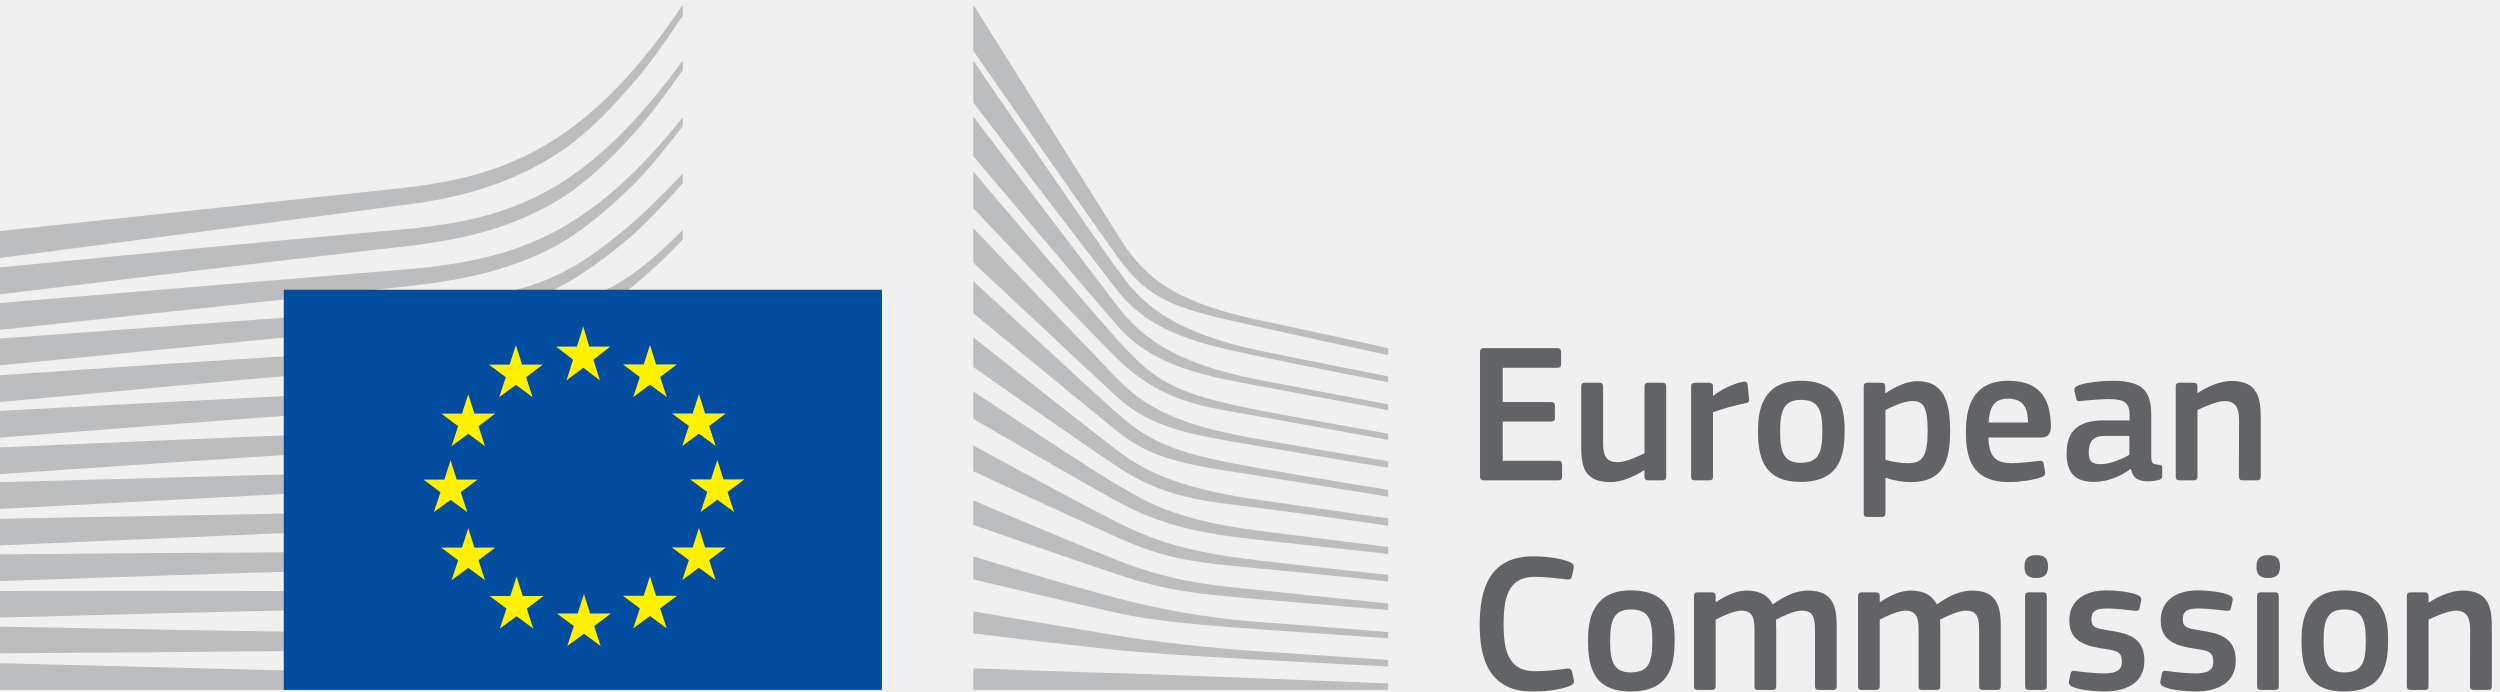
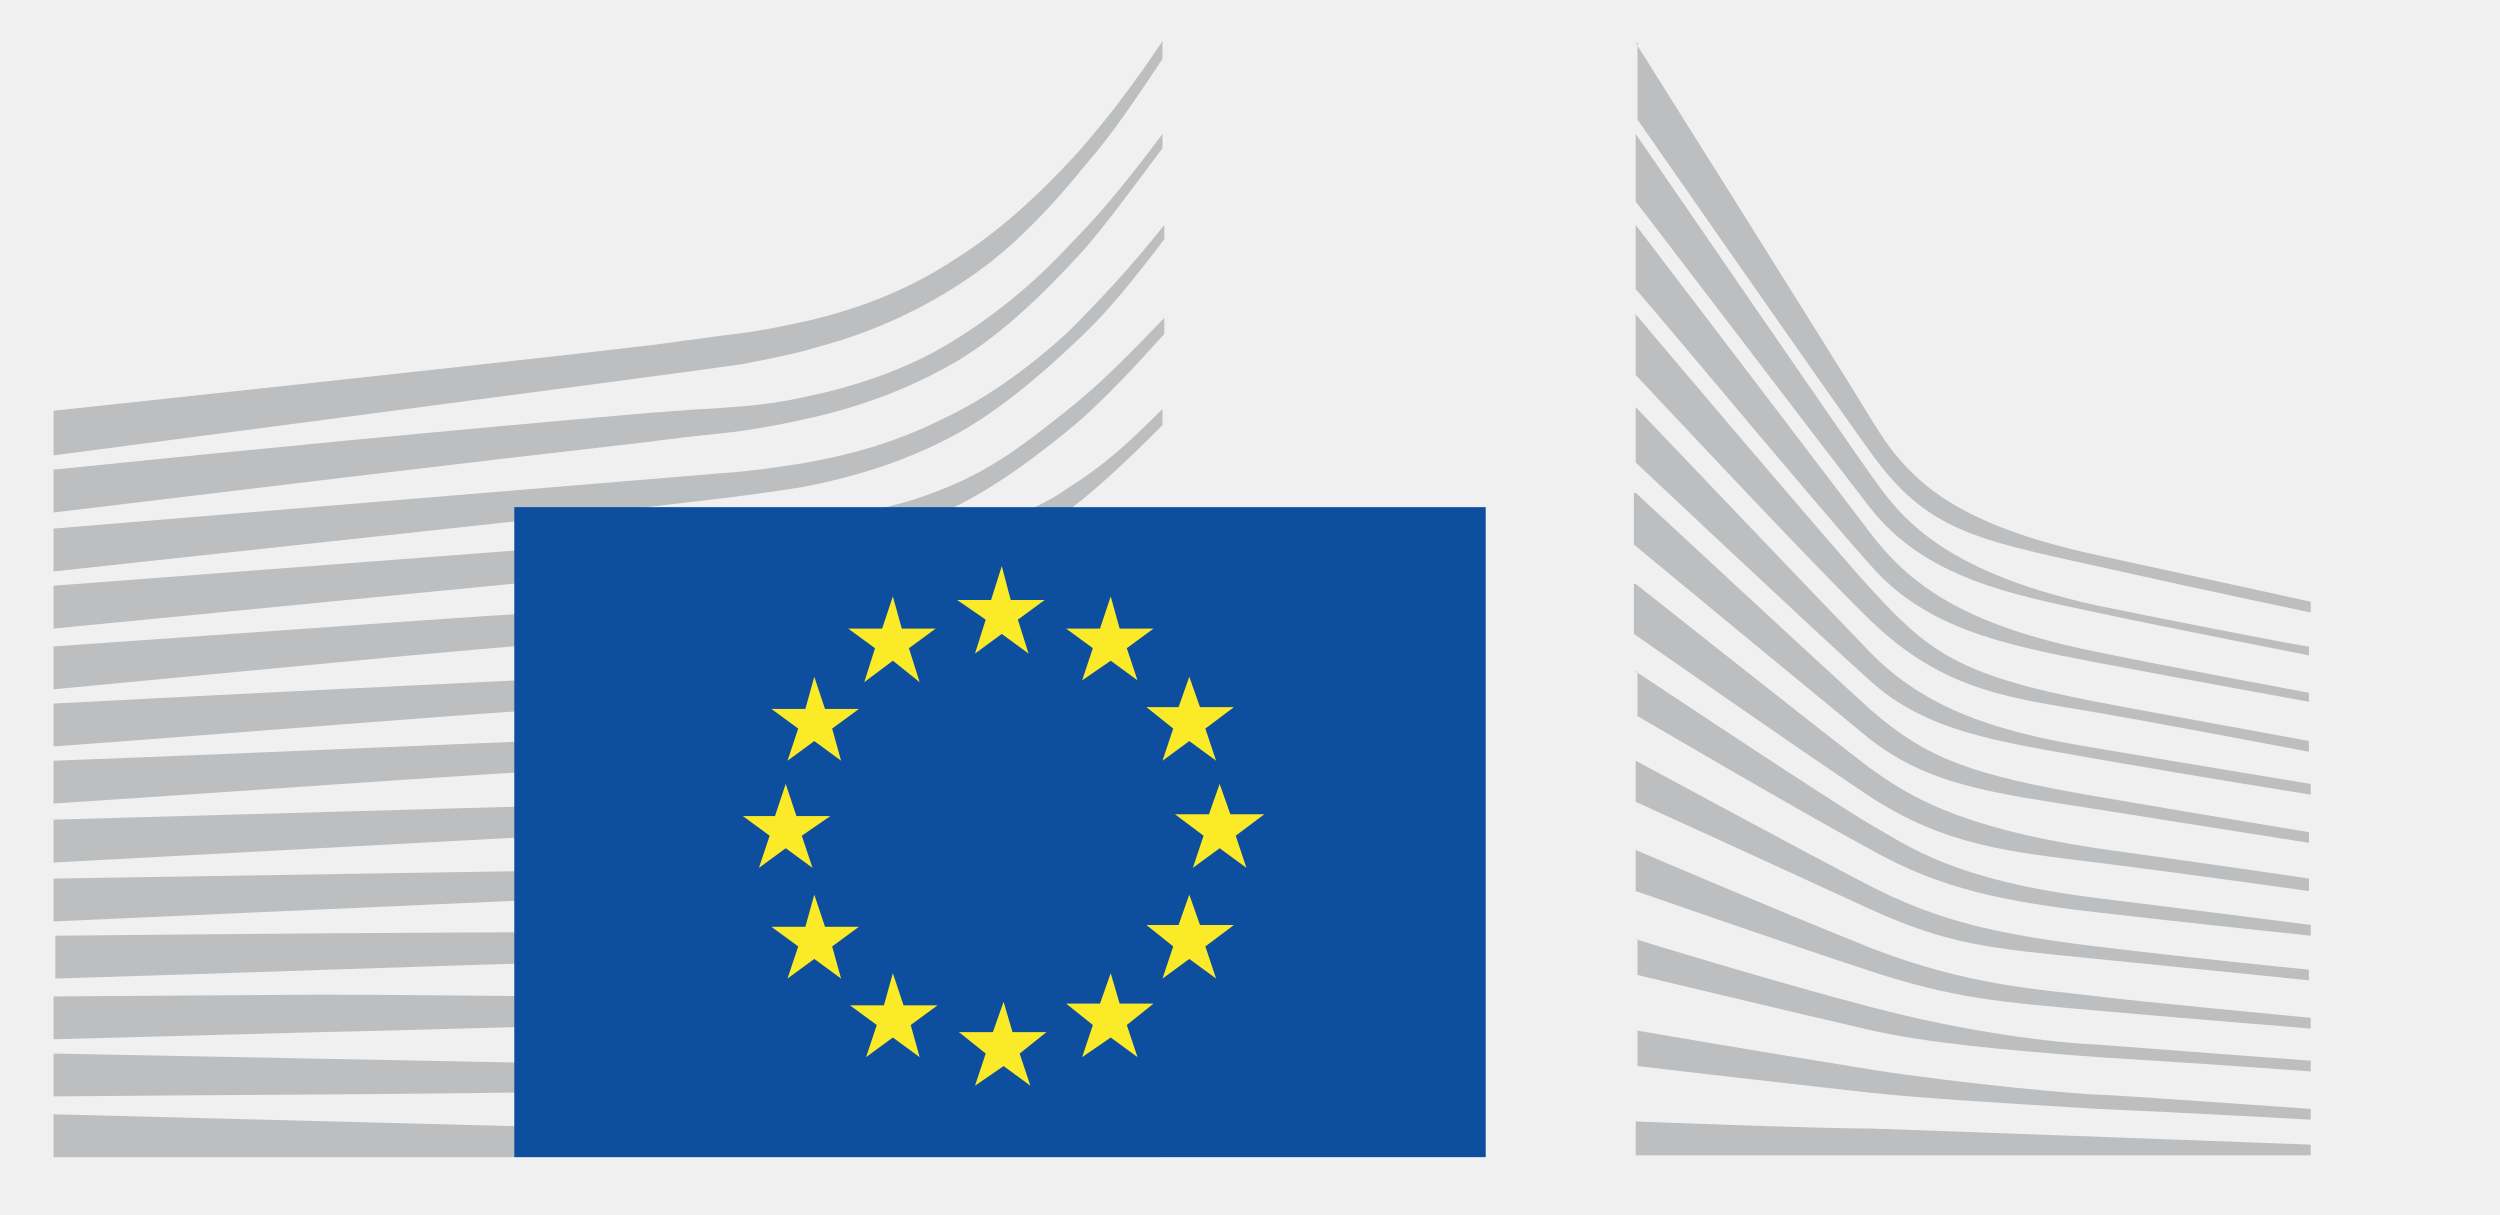
- <svg xmlns="http://www.w3.org/2000/svg" xmlns:xlink="http://www.w3.org/1999/xlink" width="253px" height="70px" viewBox="0 0 253 70" version="1.1">
-   <defs>
-     <path id="path-1" d="M0,0.475 L264.896,0.475 L264.896,70 L0,70" />
-     <path id="path-3" d="M0,0.475 L264.896,0.475 L264.896,70 L0,70 L0,0.475 Z" />
-   </defs>
-   <g id="Page-1" stroke="none" stroke-width="1" fill="none" fill-rule="evenodd">
-     <g id="Version-2-menu" transform="translate(-131, -108)">
-       <g id="Site-header" transform="translate(131, 108)">
-         <g id="logo-copy">
-           <path d="M149.778,35.631 C149.778,35.369 149.9,35.228 150.181,35.228 L157.596,35.228 C157.838,35.228 157.979,35.369 157.979,35.611 L157.979,36.86 C157.979,37.102 157.878,37.223 157.576,37.223 L152.076,37.223 L152.076,40.688 L156.951,40.688 C157.214,40.688 157.354,40.809 157.354,41.051 L157.354,42.3 C157.354,42.542 157.253,42.663 156.951,42.663 L152.076,42.663 L152.076,46.632 L157.717,46.632 C157.959,46.632 158.08,46.753 158.08,47.015 L158.08,48.244 C158.08,48.505 157.979,48.607 157.697,48.607 L150.181,48.607 C149.9,48.607 149.778,48.486 149.778,48.244 L149.778,35.631 Z" id="Fill-1" fill="#626366" />
-           <path d="M168.236,48.607 L166.806,48.607 C166.503,48.607 166.423,48.466 166.423,48.224 L166.423,47.6 L166.382,47.579 C165.596,48.123 164.226,48.788 162.997,48.788 C160.278,48.788 160.016,47.176 160.016,45.06 L160.016,39.137 C160.016,38.895 160.116,38.734 160.398,38.734 L161.869,38.734 C162.131,38.734 162.232,38.874 162.232,39.137 L162.232,44.799 C162.232,46.008 162.474,46.773 163.703,46.773 C164.569,46.773 165.899,46.129 166.423,45.867 L166.423,39.137 C166.423,38.895 166.503,38.734 166.806,38.734 L168.236,38.734 C168.518,38.734 168.619,38.874 168.619,39.137 L168.619,48.224 C168.619,48.486 168.518,48.607 168.236,48.607" id="Fill-3" fill="#626366" />
-           <path d="M173.355,48.224 C173.355,48.466 173.255,48.607 172.972,48.607 L171.522,48.607 C171.24,48.607 171.139,48.486 171.139,48.224 L171.139,39.137 C171.139,38.875 171.24,38.734 171.522,38.734 L172.952,38.734 C173.255,38.734 173.355,38.895 173.355,39.137 L173.355,40.023 L173.395,40.064 C174,39.499 175.431,38.815 176.377,38.633 C176.639,38.573 176.821,38.633 176.861,38.976 L177.002,40.326 C177.023,40.608 177.042,40.729 176.619,40.809 C175.491,41.031 174.06,41.433 173.355,41.736 L173.355,48.224 Z" id="Fill-5" fill="#626366" />
-           <path d="M182.242,40.467 C180.529,40.467 180.146,41.555 180.146,43.65 C180.146,45.786 180.529,46.834 182.222,46.834 C184.055,46.834 184.418,45.806 184.418,43.65 C184.418,41.515 184.076,40.467 182.242,40.467 M182.222,48.768 C178.172,48.768 177.91,45.806 177.91,43.509 C177.91,41.615 178.333,38.533 182.222,38.533 C186.13,38.533 186.675,41.132 186.675,43.509 C186.675,45.806 186.392,48.768 182.222,48.768" id="Fill-7" fill="#626366" />
-           <path d="M193.506,40.587 C192.68,40.587 191.411,41.172 190.806,41.494 L190.806,46.532 C191.713,46.793 192.438,46.874 193.123,46.874 C194.574,46.874 195.078,46.129 195.078,43.589 C195.078,41.031 194.574,40.587 193.506,40.587 M193.345,48.788 C192.68,48.788 191.753,48.667 190.826,48.345 L190.806,48.365 L190.806,51.911 C190.806,52.133 190.746,52.314 190.424,52.314 L188.993,52.314 C188.671,52.314 188.61,52.173 188.61,51.911 L188.61,39.137 C188.61,38.874 188.711,38.734 188.993,38.734 L190.424,38.734 C190.705,38.734 190.786,38.895 190.786,39.137 L190.786,39.741 L190.847,39.781 C191.572,39.278 192.861,38.573 194.03,38.573 C196.67,38.573 197.354,40.567 197.354,43.61 C197.354,46.894 196.528,48.788 193.345,48.788" id="Fill-9" fill="#626366" />
-           <path d="M201.245,42.763 L205.234,42.763 C205.234,41.535 204.912,40.345 203.24,40.345 C201.748,40.345 201.345,41.252 201.245,42.763 L201.245,42.763 Z M201.224,44.275 C201.285,46.31 202.01,46.874 203.662,46.874 C204.388,46.874 205.516,46.733 206.282,46.652 C206.645,46.612 206.765,46.612 206.826,46.995 L206.947,47.659 C207.007,47.962 206.967,48.123 206.604,48.284 C205.818,48.587 204.347,48.788 203.36,48.788 C199.512,48.788 198.948,46.33 198.948,43.711 C198.948,41.756 199.31,38.533 203.24,38.533 C206.846,38.533 207.49,40.87 207.551,43.046 C207.572,43.771 207.37,44.275 206.564,44.275 L201.224,44.275 Z" id="Fill-11" fill="#626366" />
-           <path d="M215.491,44.114 L213.033,44.114 C212.026,44.114 211.381,44.476 211.381,45.806 C211.381,46.692 211.683,46.975 212.63,46.975 C213.496,46.975 214.726,46.471 215.491,46.027 L215.491,44.114 Z M215.612,47.458 C214.605,48.224 213.254,48.768 211.904,48.768 C209.769,48.768 209.144,47.599 209.144,45.907 C209.124,43.549 210.393,42.542 212.932,42.542 L215.511,42.542 L215.511,42.018 C215.511,40.809 215.068,40.386 213.416,40.386 C212.751,40.386 211.482,40.487 210.676,40.567 C210.273,40.628 210.172,40.608 210.112,40.326 L209.93,39.58 C209.89,39.318 209.95,39.157 210.393,38.975 C211.26,38.673 212.851,38.533 213.799,38.533 C217.284,38.533 217.707,39.963 217.707,42.22 L217.707,46.109 C217.707,46.934 217.808,46.954 218.433,47.035 C218.735,47.055 218.816,47.116 218.816,47.337 L218.816,48.184 C218.816,48.405 218.675,48.546 218.332,48.607 C218.01,48.667 217.687,48.708 217.385,48.708 C216.438,48.708 215.854,48.425 215.653,47.478 L215.612,47.458 Z" id="Fill-13" fill="#626366" />
-           <path d="M228.408,48.607 L226.957,48.607 C226.695,48.607 226.574,48.486 226.574,48.224 L226.594,42.562 C226.594,41.373 226.312,40.587 225.144,40.587 C224.337,40.587 222.927,41.232 222.383,41.494 L222.383,48.224 C222.383,48.466 222.283,48.607 222,48.607 L220.57,48.607 C220.288,48.607 220.187,48.486 220.187,48.224 L220.187,39.137 C220.187,38.874 220.288,38.734 220.57,38.734 L222,38.734 C222.283,38.734 222.383,38.874 222.383,39.137 L222.383,39.741 C222.403,39.741 222.424,39.761 222.444,39.761 C223.189,39.238 224.599,38.553 225.829,38.553 C228.549,38.553 228.79,40.346 228.79,42.381 L228.79,48.224 C228.79,48.466 228.71,48.607 228.408,48.607" id="Fill-15" fill="#626366" />
-           <g id="Group-19">
-             <mask id="mask-2" fill="white">
-               <use xlink:href="#path-1" />
-             </mask>
-             <g id="Clip-18" />
-             <path d="M155.186,56.299 C156.173,56.299 157.805,56.44 158.873,56.884 C159.195,57.025 159.316,57.186 159.256,57.508 L159.075,58.334 C159.014,58.576 158.913,58.676 158.551,58.636 C157.564,58.516 156.355,58.374 155.307,58.374 C152.567,58.374 152.164,60.591 152.164,63.21 C152.164,65.849 152.667,67.925 155.307,67.925 C156.476,67.925 157.463,67.804 158.551,67.663 C158.934,67.622 159.014,67.723 159.095,67.985 L159.256,68.751 C159.337,69.073 159.236,69.255 158.913,69.396 C157.926,69.819 156.173,70 155.186,70 C150.693,70 149.746,66.676 149.746,63.25 C149.746,59.805 150.592,56.299 155.186,56.299" id="Fill-17" fill="#626366" mask="url(#mask-2)" />
-           </g>
-           <path d="M165.04,61.679 C163.328,61.679 162.945,62.767 162.945,64.862 C162.945,66.998 163.328,68.046 165.02,68.046 C166.854,68.046 167.216,67.018 167.216,64.862 C167.216,62.727 166.874,61.679 165.04,61.679 M165.02,69.98 C160.97,69.98 160.708,67.018 160.708,64.721 C160.708,62.827 161.132,59.745 165.02,59.745 C168.929,59.745 169.473,62.344 169.473,64.721 C169.473,67.018 169.191,69.98 165.02,69.98" id="Fill-20" fill="#626366" />
-           <path d="M185.513,69.819 L184.062,69.819 C183.78,69.819 183.679,69.698 183.679,69.436 L183.679,63.713 C183.679,62.223 183.317,61.8 182.309,61.8 C181.564,61.8 180.354,62.384 179.73,62.706 C179.73,62.908 179.751,63.27 179.751,63.734 L179.751,69.436 C179.751,69.678 179.67,69.819 179.367,69.819 L177.897,69.819 C177.635,69.819 177.554,69.698 177.554,69.436 L177.554,63.613 C177.554,62.384 177.232,61.8 176.224,61.8 C175.519,61.8 174.391,62.303 173.625,62.706 L173.625,69.436 C173.625,69.678 173.525,69.819 173.242,69.819 L171.792,69.819 C171.53,69.819 171.429,69.698 171.429,69.436 L171.429,60.349 C171.429,60.087 171.53,59.946 171.792,59.946 L173.222,59.946 C173.525,59.946 173.625,60.107 173.625,60.349 L173.625,60.933 L173.645,60.953 C174.431,60.41 175.539,59.805 176.647,59.765 C177.816,59.765 178.784,60.007 179.408,61.175 C180.415,60.43 181.665,59.765 182.954,59.765 C185.613,59.765 185.876,61.498 185.876,63.512 L185.876,69.436 C185.876,69.678 185.795,69.819 185.513,69.819" id="Fill-22" fill="#626366" />
-           <path d="M202.118,69.819 L200.667,69.819 C200.385,69.819 200.284,69.698 200.284,69.436 L200.284,63.713 C200.284,62.223 199.921,61.8 198.914,61.8 C198.169,61.8 196.959,62.384 196.335,62.706 C196.335,62.908 196.355,63.27 196.355,63.734 L196.355,69.436 C196.355,69.678 196.275,69.819 195.972,69.819 L194.501,69.819 C194.239,69.819 194.159,69.698 194.159,69.436 L194.159,63.613 C194.159,62.384 193.836,61.8 192.829,61.8 C192.124,61.8 190.995,62.303 190.23,62.706 L190.23,69.436 C190.23,69.678 190.129,69.819 189.847,69.819 L188.396,69.819 C188.135,69.819 188.033,69.698 188.033,69.436 L188.033,60.349 C188.033,60.087 188.135,59.946 188.396,59.946 L189.827,59.946 C190.129,59.946 190.23,60.107 190.23,60.349 L190.23,60.933 L190.25,60.953 C191.036,60.41 192.144,59.805 193.252,59.765 C194.42,59.765 195.388,60.007 196.012,61.175 C197.02,60.43 198.269,59.765 199.558,59.765 C202.218,59.765 202.48,61.498 202.48,63.512 L202.48,69.436 C202.48,69.678 202.399,69.819 202.118,69.819" id="Fill-24" fill="#626366" />
-           <path d="M207.136,69.436 C207.136,69.658 207.056,69.819 206.774,69.819 L205.343,69.819 C205.061,69.819 204.94,69.698 204.94,69.436 L204.94,60.329 C204.94,60.047 205.061,59.946 205.343,59.946 L206.774,59.946 C207.056,59.946 207.136,60.107 207.136,60.329 L207.136,69.436 Z M206.068,58.495 C205.021,58.495 204.88,57.911 204.88,57.327 C204.88,56.682 205.102,56.178 206.068,56.178 C207.056,56.178 207.257,56.641 207.257,57.327 C207.257,57.951 207.076,58.495 206.068,58.495 L206.068,58.495 Z" id="Fill-26" fill="#626366" />
-           <path d="M212.94,69.98 C211.933,69.98 210.583,69.839 209.817,69.537 C209.414,69.375 209.333,69.194 209.394,68.872 L209.535,68.207 C209.595,67.885 209.736,67.864 210.059,67.905 C210.945,68.045 212.235,68.147 212.92,68.147 C214.21,68.147 214.733,67.803 214.733,66.998 C214.733,66.071 214.391,65.869 213.122,65.688 C211.147,65.407 209.414,64.983 209.414,62.787 C209.414,60.792 210.945,59.744 213.202,59.744 C214.028,59.744 215.418,59.865 216.265,60.188 C216.607,60.329 216.748,60.49 216.687,60.792 L216.527,61.518 C216.466,61.799 216.345,61.84 215.982,61.799 C215.116,61.699 213.988,61.578 213.242,61.578 C211.953,61.578 211.651,61.941 211.651,62.706 C211.651,63.492 212.134,63.593 213.363,63.794 C215.277,64.077 217.01,64.459 217.01,66.857 C217.01,69.215 215.015,69.98 212.94,69.98" id="Fill-28" fill="#626366" />
-           <path d="M222.19,69.98 C221.182,69.98 219.833,69.839 219.066,69.537 C218.664,69.375 218.583,69.194 218.644,68.872 L218.784,68.207 C218.845,67.885 218.986,67.864 219.308,67.905 C220.195,68.045 221.485,68.147 222.17,68.147 C223.46,68.147 223.983,67.803 223.983,66.998 C223.983,66.071 223.64,65.869 222.371,65.688 C220.396,65.407 218.664,64.983 218.664,62.787 C218.664,60.792 220.195,59.744 222.451,59.744 C223.278,59.744 224.668,59.865 225.514,60.188 C225.857,60.329 225.998,60.49 225.937,60.792 L225.776,61.518 C225.715,61.799 225.595,61.84 225.232,61.799 C224.366,61.699 223.238,61.578 222.492,61.578 C221.203,61.578 220.9,61.941 220.9,62.706 C220.9,63.492 221.383,63.593 222.613,63.794 C224.527,64.077 226.26,64.459 226.26,66.857 C226.26,69.215 224.265,69.98 222.19,69.98" id="Fill-30" fill="#626366" />
-           <path d="M230.613,69.436 C230.613,69.658 230.533,69.819 230.25,69.819 L228.82,69.819 C228.538,69.819 228.417,69.698 228.417,69.436 L228.417,60.329 C228.417,60.047 228.538,59.946 228.82,59.946 L230.25,59.946 C230.533,59.946 230.613,60.107 230.613,60.329 L230.613,69.436 Z M229.545,58.495 C228.498,58.495 228.357,57.911 228.357,57.327 C228.357,56.682 228.578,56.178 229.545,56.178 C230.533,56.178 230.734,56.641 230.734,57.327 C230.734,57.951 230.553,58.495 229.545,58.495 L229.545,58.495 Z" id="Fill-32" fill="#626366" />
-           <path d="M237.243,61.679 C235.531,61.679 235.147,62.767 235.147,64.862 C235.147,66.998 235.531,68.046 237.223,68.046 C239.056,68.046 239.419,67.018 239.419,64.862 C239.419,62.727 239.076,61.679 237.243,61.679 M237.223,69.98 C233.173,69.98 232.911,67.018 232.911,64.721 C232.911,62.827 233.334,59.745 237.223,59.745 C241.132,59.745 241.675,62.344 241.675,64.721 C241.675,67.018 241.393,69.98 237.223,69.98" id="Fill-34" fill="#626366" />
-           <path d="M251.792,69.819 L250.341,69.819 C250.079,69.819 249.958,69.698 249.958,69.436 L249.979,63.774 C249.979,62.585 249.696,61.8 248.528,61.8 C247.722,61.8 246.311,62.444 245.767,62.706 L245.767,69.436 C245.767,69.678 245.667,69.819 245.385,69.819 L243.954,69.819 C243.672,69.819 243.571,69.698 243.571,69.436 L243.571,60.349 C243.571,60.087 243.672,59.946 243.954,59.946 L245.385,59.946 C245.667,59.946 245.767,60.087 245.767,60.349 L245.767,60.953 C245.788,60.953 245.808,60.973 245.828,60.973 C246.573,60.45 247.984,59.765 249.213,59.765 C251.933,59.765 252.175,61.558 252.175,63.593 L252.175,69.436 C252.175,69.678 252.094,69.819 251.792,69.819" id="Fill-36" fill="#626366" />
-           <g id="Group-20">
-             <mask id="mask-4" fill="white">
-               <use xlink:href="#path-3" />
-             </mask>
-             <g id="Clip-39-Copy" />
-             <g id="Group-18-Copy" mask="url(#mask-4)">
-               <path d="M0,26.104 C0,26.104 41.634,20.676 42.81,20.481 C44.611,20.186 46.212,19.839 47.704,19.423 C51.072,18.493 54.172,17.075 56.916,15.206 C59.547,13.428 61.994,10.841 64.42,8.003 C65.963,6.198 67.583,3.844 69.094,1.571 L69.094,0.475 C67.301,3.15 65.535,5.454 63.719,7.488 C61.312,10.188 58.786,12.397 56.212,14.054 C53.556,15.778 50.566,17.065 47.325,17.88 C45.872,18.248 44.317,18.547 42.569,18.792 C41.416,18.956 40.228,19.081 39.08,19.203 C38.621,19.252 0,23.38 0,23.38 L0,26.104 Z" id="Fill-40" fill="#BBBDBF" />
-               <path d="M55.833,19.069 C53.227,20.58 50.217,21.685 46.887,22.354 C45.465,22.644 43.915,22.879 42.147,23.073 C41.109,23.186 40.063,23.278 39.016,23.369 C38.451,23.418 37.886,23.467 37.323,23.52 C24.564,24.672 11.871,25.899 0,27.06 L0,29.781 C11.964,28.327 24.746,26.787 37.5,25.333 C38.067,25.266 38.635,25.202 39.203,25.14 C40.247,25.024 41.294,24.908 42.343,24.769 C44.158,24.525 45.746,24.246 47.197,23.914 C50.656,23.134 53.781,21.904 56.482,20.257 C59.165,18.634 61.537,16.361 64.087,13.582 C65.675,11.852 67.441,9.411 69.094,7.117 L69.094,6.119 C67.147,8.781 65.299,11.017 63.47,12.924 C60.981,15.523 58.411,17.59 55.833,19.069" id="Fill-41" fill="#BBBDBF" />
-               <path d="M63.119,18.403 C60.578,20.75 57.927,22.597 55.235,23.892 C52.603,25.171 49.659,26.068 46.231,26.636 C44.817,26.872 43.279,27.065 41.532,27.225 L-5.3030303e-05,30.662 L-5.3030303e-05,33.378 L36.919,29.43 L41.696,28.924 C43.494,28.715 45.064,28.48 46.492,28.206 C50.042,27.531 53.088,26.522 55.8,25.123 C58.574,23.709 61.345,21.358 63.921,18.868 C65.65,17.199 67.315,15.043 69.094,12.781 L69.094,11.876 C67.039,14.45 65.077,16.595 63.119,18.403" id="Fill-42" fill="#BBBDBF" />
-               <path d="M53.076,32.504 C50.658,33.867 48.85,34.653 45.397,35.016 C43.31,35.242 41.165,35.35 39.09,35.454 C38.086,35.505 37.081,35.555 36.077,35.618 C29.803,35.98 23.641,36.381 17.355,36.793 L0,37.971 L0,40.686 L17.528,39.066 C23.192,38.554 29.774,37.963 36.2,37.435 L40.87,37.071 C42.694,36.93 44.189,36.78 45.574,36.598 C49.127,36.136 52.162,35.413 54.852,34.389 C57.748,33.297 60.478,31.603 63.213,29.611 C65.678,27.816 69.09,24.275 69.094,24.228 L69.094,23.269 C66.863,25.462 65.579,26.693 63.138,28.315 C60.219,30.252 55.243,31.283 53.076,32.504" id="Fill-43" fill="#BBBDBF" />
-               <path d="M53.959,37.665 C51.338,38.439 48.389,38.963 44.943,39.267 C43.547,39.388 42.041,39.482 40.338,39.551 L35.692,39.756 C24.149,40.296 12.662,40.901 0,41.576 L0,44.285 C12.095,43.341 23.949,42.423 35.797,41.574 L40.429,41.255 C42.217,41.137 43.699,41.008 45.094,40.85 C48.627,40.452 51.65,39.837 54.331,38.972 C57.304,38.023 60.202,36.648 62.944,34.884 C64.968,33.585 66.993,32.036 69.095,30.188 L69.095,30.141 C66.779,32.132 64.573,32.574 62.373,33.912 C59.681,35.556 56.85,36.819 53.959,37.665" id="Fill-44" fill="#BBBDBF" />
-               <path d="M53.53,42.164 C50.891,42.786 48.032,43.185 44.529,43.422 C43.178,43.513 41.726,43.582 39.958,43.637 L35.357,43.802 C23.764,44.243 12.01,44.751 -5.3030303e-05,45.276 L-5.3030303e-05,47.984 C11.933,47.163 23.639,46.365 35.448,45.621 L40.038,45.343 C41.838,45.24 43.304,45.134 44.652,45.011 C48.219,44.679 51.138,44.196 53.837,43.491 C56.865,42.705 59.808,41.553 62.586,40.067 C64.734,38.92 66.875,37.541 69.094,35.88 L69.094,34.722 C66.696,36.469 64.395,37.891 62.091,39.052 C59.364,40.428 56.485,41.474 53.53,42.164" id="Fill-45" fill="#BBBDBF" />
-               <path d="M53.137,46.575 C50.489,47.064 47.637,47.376 44.161,47.557 C42.854,47.624 41.455,47.673 39.624,47.715 L-0,48.797 L-0,51.501 L35.137,49.653 L39.689,49.42 C41.465,49.336 42.918,49.25 44.262,49.145 C47.786,48.874 50.685,48.483 53.384,47.914 C56.449,47.273 59.423,46.337 62.225,45.134 C64.48,44.17 66.741,42.994 69.094,41.564 L69.094,40.477 C66.579,41.952 64.188,43.135 61.814,44.081 C59.052,45.187 56.132,46.026 53.137,46.575" id="Fill-46" fill="#BBBDBF" />
-               <path d="M52.826,51.005 C47.964,51.658 42.959,51.734 38.118,51.807 C37.009,51.822 35.899,51.84 34.791,51.862 L0,52.495 L0,55.195 L34.851,53.682 C35.956,53.632 37.062,53.587 38.17,53.542 C43.045,53.346 48.086,53.144 53.013,52.355 C56.133,51.859 59.135,51.126 61.936,50.178 C64.256,49.394 66.66,48.382 69.094,47.184 L69.094,46.147 C66.536,47.349 64.019,48.346 61.603,49.094 C58.835,49.955 55.882,50.599 52.826,51.005" id="Fill-47" fill="#BBBDBF" />
-               <path d="M52.55,55.463 C47.994,55.842 43.332,55.843 38.823,55.843 C37.42,55.843 36.017,55.843 34.615,55.854 C23.089,55.905 11.655,56.001 0,56.102 L0,58.804 C11.1,58.424 22.877,58.027 34.654,57.675 C36.052,57.629 37.45,57.593 38.85,57.556 C43.384,57.441 48.072,57.321 52.674,56.82 C55.889,56.472 58.814,55.963 61.618,55.264 C64.062,54.659 66.573,53.851 69.094,52.881 L69.094,51.889 C66.492,52.83 63.897,53.598 61.372,54.158 C58.596,54.775 55.71,55.202 52.55,55.463" id="Fill-48" fill="#BBBDBF" />
-               <path d="M52.374,59.857 C50.476,59.933 48.42,59.969 46.089,59.969 C45.208,59.969 44.328,59.964 43.449,59.956 L34.482,59.846 C28.363,59.801 22.268,59.79 16.549,59.785 L0,59.801 L0,62.502 L16.589,62.064 C22.287,61.923 28.4,61.777 34.499,61.666 L43.458,61.547 C45.916,61.507 49.16,61.435 52.445,61.217 C55.664,61.007 58.594,60.684 61.402,60.232 C63.929,59.825 66.511,59.276 69.094,58.613 L69.094,57.655 C66.44,58.272 63.803,58.763 61.244,59.109 C58.452,59.486 55.55,59.73 52.374,59.857" id="Fill-49" fill="#BBBDBF" />
-               <path d="M43.345,64.104 L34.408,64.008 C23.008,63.846 11.618,63.636 -0,63.417 L-0,66.12 C11.09,66.045 22.836,65.96 34.417,65.829 L43.357,65.695 C46.371,65.643 49.321,65.588 52.305,65.488 C58.448,65.289 63.951,64.854 69.094,64.168 L69.094,63.229 C63.932,63.788 58.42,64.083 52.273,64.124 C49.299,64.151 46.322,64.129 43.345,64.104" id="Fill-50" fill="#BBBDBF" />
-               <path d="M69.094,68.881 L0,67.116 L0,69.816 L69.094,69.816 L69.094,68.881 Z" id="Fill-51" fill="#BBBDBF" />
-               <path d="M62.873,23.506 C60.248,25.63 58.22,27.14 55.008,28.426 C52.211,29.546 49.206,30.005 45.773,30.476 C43.564,30.788 41.255,31.25 39.049,31.397 C38.143,31.459 37.235,31.519 36.331,31.591 L5.3030303e-05,34.259 L5.3030303e-05,36.97 L36.477,33.406 L41.206,32.959 C42.961,32.792 44.518,32.597 45.967,32.362 C49.502,31.79 52.548,30.917 55.278,29.692 C58.111,28.433 60.977,26.371 63.641,24.113 C65.454,22.579 67.197,20.649 69.094,18.542 L69.094,17.57 C66.799,19.96 64.897,21.871 62.873,23.506" id="Fill-52" fill="#BBBDBF" />
-               <path d="M98.499,0.475 C98.499,0.475 110.934,20.28 113.207,23.912 C115.481,27.542 118.08,30.415 127.28,32.366 C136.48,34.317 140.486,35.239 140.486,35.239 L140.486,35.943 C140.486,35.943 134.64,34.696 127.117,33.016 C119.595,31.336 116.52,30.771 113.091,26 C110.237,22.029 98.499,5.153 98.499,5.153 L98.499,0.475 Z" id="Fill-53" fill="#BBBDBF" />
-               <path d="M98.499,23.093 C98.499,23.093 109.819,34.955 113.091,38.36 C116.563,41.972 121.011,43.308 127.176,44.409 C133.06,45.46 140.482,46.673 140.482,46.673 L140.482,47.341 C140.482,47.341 133.513,46.2 127.176,45.115 C120.962,44.05 116.612,43.457 113.054,40.178 C109.867,37.242 98.499,26.582 98.499,26.582 L98.499,23.093 Z" id="Fill-54" fill="#BBBDBF" />
-               <path d="M98.499,28.437 C98.499,28.437 109.264,38.434 113.091,41.849 C116.612,44.991 119.467,45.969 127.213,47.342 C134.96,48.715 140.482,49.568 140.482,49.568 L140.482,50.274 C140.482,50.274 133.477,49.123 127.176,48.121 C120.875,47.119 116.86,46.723 113.091,43.667 C108.74,40.139 98.499,31.703 98.499,31.703 L98.499,28.437 Z" id="Fill-55" fill="#BBBDBF" />
-               <path d="M98.499,34.135 C98.499,34.135 110.796,43.89 113.094,45.597 C115.392,47.304 118.432,49.296 127.253,50.571 C136.001,51.835 140.486,52.464 140.486,52.464 L140.486,53.206 C140.486,53.206 132.554,52.055 127.253,51.387 C121.953,50.719 117.888,50.435 113.131,47.267 C108.5,44.184 98.499,37.143 98.499,37.143 L98.499,34.135 Z" id="Fill-56" fill="#BBBDBF" />
-               <path d="M98.499,39.612 C98.499,39.612 110.833,47.824 113.168,49.123 C115.504,50.422 118.246,52.538 127.253,53.689 C136.261,54.839 140.486,55.358 140.486,55.358 L140.486,56.063 C140.486,56.063 133.035,55.247 127.216,54.617 C121.397,53.985 117.431,53.131 113.094,50.757 C108.757,48.381 98.499,42.387 98.499,42.387 L98.499,39.612 Z" id="Fill-57" fill="#BBBDBF" />
-               <path d="M98.499,45.089 C98.499,45.089 109.401,51.02 113.091,52.871 C117.205,54.938 120.764,55.927 127.213,56.694 C133.545,57.449 140.482,58.18 140.482,58.18 L140.482,58.847 C140.482,58.847 134.068,58.161 127.213,57.512 C120.417,56.867 117.997,56.571 113.091,54.394 C108.703,52.447 98.499,47.688 98.499,47.688 L98.499,45.089 Z" id="Fill-58" fill="#BBBDBF" />
-               <path d="M98.499,50.64 C98.499,50.64 107.114,54.33 113.168,56.731 C119.124,59.094 123.67,59.293 127.29,59.701 C128.884,59.88 140.486,61.075 140.486,61.075 L140.486,61.742 C140.486,61.742 133.554,61.185 127.253,60.629 C120.951,60.073 118.234,59.837 113.131,58.143 C107.967,56.428 98.499,53.126 98.499,53.126 L98.499,50.64 Z" id="Fill-59" fill="#BBBDBF" />
-               <path d="M98.499,56.3 C98.499,56.3 107.197,58.996 113.128,60.554 C119.059,62.113 124.507,62.745 127.25,62.93 C129.992,63.116 140.486,63.968 140.486,63.968 L140.486,64.6 C140.486,64.6 134.518,64.193 127.213,63.672 C121.307,63.251 116.563,62.806 113.091,62.039 C109.243,61.19 98.499,58.636 98.499,58.636 L98.499,56.3 Z" id="Fill-60" fill="#BBBDBF" />
-               <path d="M98.499,61.868 C98.499,61.868 105.612,63.094 113.128,64.34 C118.762,65.275 126.398,65.863 127.213,65.9 C128.029,65.936 140.482,66.791 140.482,66.791 L140.482,67.458 C140.482,67.458 132.511,67.046 127.213,66.754 C121.693,66.448 116.207,66.113 113.091,65.788 C106.11,65.06 98.499,64.097 98.499,64.097 L98.499,61.868 Z" id="Fill-61" fill="#BBBDBF" />
-               <path d="M98.499,67.631 C98.499,67.631 109.718,68.052 113.128,68.127 C116.538,68.2 140.482,69.166 140.482,69.166 L140.482,69.816 L98.499,69.816 L98.499,67.631 Z" id="Fill-62" fill="#BBBDBF" />
-               <path d="M127.213,35.428 C117.057,33.238 114.759,29.526 113.054,27.225 C111.348,24.923 98.499,6.143 98.499,6.143 L98.499,10.381 C99.005,11.044 110.003,25.441 113.091,29.414 C116.57,33.891 122.024,34.908 127.213,36.021 C132.402,37.135 140.486,38.687 140.486,38.687 L140.486,38.093 C140.486,38.093 129.835,35.993 127.213,35.428" id="Fill-63" fill="#BBBDBF" />
-               <path d="M127.213,38.397 C118.873,36.763 115.5,34.128 113.054,30.936 C110.607,27.745 98.499,11.785 98.499,11.785 L98.499,15.797 C99.006,16.399 110.082,29.537 113.054,32.94 C116.52,36.91 121.357,37.951 127.213,39.027 C133.069,40.104 140.482,41.514 140.482,41.514 L140.482,40.92 C140.482,40.92 132.021,39.339 127.213,38.397" id="Fill-64" fill="#BBBDBF" />
-               <path d="M127.213,41.477 C118.54,39.795 116.761,38.409 113.091,34.388 C110.783,31.861 98.996,17.943 98.499,17.356 L98.499,21.064 C98.499,21.064 109.513,32.812 113.054,36.281 C117.7,40.834 122.061,41.18 127.213,42.108 C132.365,43.036 140.482,44.521 140.482,44.521 L140.482,43.89 C140.482,43.89 130.682,42.151 127.213,41.477" id="Fill-65" fill="#BBBDBF" />
-               <path d="M89.253,29.322 L28.719,29.322 L28.719,69.817 L89.253,69.817 L89.253,29.322 Z" id="Fill-66" fill="#034DA1" />
-               <path d="M59.642,35.079 L61.749,35.079 L60.051,36.402 L60.711,38.499 L59.02,37.207 L57.329,38.499 L57.995,36.402 L56.284,35.079 L58.383,35.079 L59.02,33.033 L59.642,35.079 Z" id="Fill-67" fill="#FFF100" />
-               <path d="M59.716,62.084 L61.826,62.084 L60.128,63.359 L60.788,65.376 L59.097,64.133 L57.406,65.376 L58.072,63.359 L56.358,62.084 L58.461,62.084 L59.097,60.115 L59.716,62.084 Z" id="Fill-68" fill="#FFF100" />
-               <path d="M66.396,60.296 L68.506,60.296 L66.808,61.568 L67.468,63.587 L65.777,62.341 L64.086,63.587 L64.752,61.568 L63.038,60.296 L65.141,60.296 L65.777,58.327 L66.396,60.296 Z" id="Fill-69" fill="#FFF100" />
-               <path d="M66.396,36.88 L68.506,36.88 L66.808,38.153 L67.468,40.172 L65.777,38.928 L64.086,40.172 L64.752,38.153 L63.038,36.88 L65.141,36.88 L65.777,34.912 L66.396,36.88 Z" id="Fill-70" fill="#FFF100" />
-               <path d="M71.356,41.84 L73.462,41.84 L71.764,43.11 L72.424,45.131 L70.733,43.887 L69.046,45.131 L69.712,43.11 L67.997,41.84 L70.097,41.84 L70.733,39.871 L71.356,41.84 Z" id="Fill-71" fill="#FFF100" />
-               <path d="M71.356,55.404 L73.462,55.404 L71.764,56.68 L72.424,58.699 L70.733,57.452 L69.046,58.699 L69.712,56.68 L67.997,55.404 L70.097,55.404 L70.733,53.435 L71.356,55.404 Z" id="Fill-72" fill="#FFF100" />
-               <path d="M73.214,48.518 L75.324,48.518 L73.626,49.791 L74.285,51.811 L72.594,50.565 L70.904,51.811 L71.57,49.791 L69.855,48.518 L71.955,48.518 L72.594,46.551 L73.214,48.518 Z" id="Fill-73" fill="#FFF100" />
-               <path d="M52.832,36.897 L54.938,36.897 L53.24,38.171 L53.9,40.19 L52.209,38.944 L50.517,40.19 L51.185,38.171 L49.473,36.897 L51.573,36.897 L52.209,34.929 L52.832,36.897 Z" id="Fill-74" fill="#FFF100" />
-               <path d="M48.01,41.856 L50.119,41.856 L48.421,43.128 L49.078,45.148 L47.39,43.904 L45.699,45.148 L46.364,43.128 L44.651,41.856 L46.754,41.856 L47.39,39.888 L48.01,41.856 Z" id="Fill-75" fill="#FFF100" />
-               <path d="M46.22,48.535 L48.328,48.535 L46.63,49.808 L47.29,51.827 L45.599,50.585 L43.908,51.827 L44.574,49.808 L42.863,48.535 L44.963,48.535 L45.599,46.568 L46.22,48.535 Z" id="Fill-76" fill="#FFF100" />
-               <path d="M48.01,55.42 L50.119,55.42 L48.421,56.696 L49.078,58.715 L47.39,57.47 L45.699,58.715 L46.364,56.696 L44.651,55.42 L46.754,55.42 L47.39,53.454 L48.01,55.42 Z" id="Fill-77" fill="#FFF100" />
-               <path d="M52.902,60.312 L55.008,60.312 L53.31,61.585 L53.966,63.604 L52.279,62.359 L50.588,63.604 L51.254,61.585 L49.544,60.312 L51.643,60.312 L52.279,58.343 L52.902,60.312 Z" id="Fill-78" fill="#FFF100" />
-             </g>
-           </g>
-         </g>
-       </g>
-     </g>
-   </g>
+ <svg xmlns="http://www.w3.org/2000/svg" viewBox="0 0 140 68">
+   <path fill="#BCBEC0" d="M3 25.5s37.4-4.9 38.5-5.1c1.6-.3 3.1-.6 4.4-1 3-.8 5.8-2.1 8.3-3.8 2.4-1.6 4.6-3.9 6.7-6.5 1.4-1.6 2.8-3.7 4.2-5.8v-1c-1.6 2.4-3.2 4.5-4.8 6.3-2.2 2.4-4.4 4.4-6.8 5.9-2.4 1.6-5.1 2.7-8 3.4-1.3.3-2.7.6-4.3.8-1 .1-2.1.3-3.1.4C37.7 19.3 3 23 3 23v2.5z" />
+   <path fill="#BCBEC0" d="M53.2 19.2c-2.3 1.4-5.1 2.4-8 3-1.3.3-2.7.5-4.3.6-.9.1-1.9.1-2.8.2-.5 0-1 .1-1.5.1-11.5 1-22.9 2.1-33.6 3.2v2.4c10.8-1.3 22.3-2.7 33.7-4 .5-.1 1-.1 1.5-.2.9-.1 1.9-.2 2.8-.3 1.6-.2 3.1-.5 4.4-.8 3.1-.7 5.9-1.8 8.4-3.3 2.4-1.5 4.5-3.5 6.8-6 1.4-1.6 3-3.8 4.5-5.8v-.8c-1.8 2.4-3.4 4.4-5.1 6.1-2.2 2.4-4.5 4.2-6.8 5.6" />
+   <path fill="#BCBEC0" d="M59.8 18.6c-2.3 2.1-4.7 3.8-7.1 4.9-2.4 1.2-5 2-8.1 2.5-1.3.2-2.7.4-4.2.5L3 29.6V32l33.2-3.6 4.3-.5c1.6-.2 3-.4 4.3-.6 3.2-.6 5.9-1.5 8.4-2.8 2.5-1.3 5-3.4 7.3-5.6 1.6-1.5 3.1-3.4 4.7-5.5v-.8c-1.9 2.4-3.7 4.3-5.4 6" />
+   <path fill="#BCBEC0" d="M50.7 31.2c-2.2 1.2-3.8 1.9-6.9 2.3-1.9.2-3.8.3-5.7.4-.9 0-1.8.1-2.7.1-5.6.3-11.2.7-16.8 1.1L3 36.2v2.4l15.8-1.5c5.1-.5 11-1 16.8-1.5l4.2-.3c1.6-.1 3-.3 4.2-.4 3.2-.4 5.9-1.1 8.3-2 2.6-1 5.1-2.5 7.5-4.3 2.2-1.6 5.3-4.8 5.3-4.8v-.9c-2 2-3.2 3.1-5.4 4.5-2.5 1.8-7 2.7-9 3.8" />
+   <path fill="#BCBEC0" d="M51.5 35.9c-2.4.7-5 1.2-8.1 1.4-1.3.1-2.6.2-4.1.3l-4.2.2c-10.4.5-20.7 1-32.1 1.6v2.4c10.9-.8 21.5-1.7 32.2-2.4l4.2-.3c1.6-.1 2.9-.2 4.2-.4 3.2-.4 5.9-.9 8.3-1.7 2.7-.9 5.3-2.1 7.7-3.7 1.8-1.2 3.6-2.6 5.5-4.2-2.1 1.8-4.1 2.2-6 3.4-2.4 1.5-5 2.6-7.6 3.4" />
+   <path fill="#BCBEC0" d="M51.1 39.9c-2.4.6-4.9.9-8.1 1.1-1.2.1-2.5.1-4.1.2l-4.1.1c-10.4.4-21 .9-31.8 1.3V45c10.7-.7 21.3-1.5 31.9-2.1l4.1-.2c1.6-.1 2.9-.2 4.2-.3 3.2-.3 5.8-.7 8.3-1.4 2.7-.7 5.4-1.7 7.9-3.1 1.9-1 3.9-2.3 5.9-3.8v-1C63.1 34.7 61.1 36 59 37c-2.6 1.4-5.2 2.3-7.9 2.9" />
+   <path fill="#BCBEC0" d="M50.8 43.9c-2.4.4-4.9.7-8.1.9-1.2.1-2.4.1-4.1.1L3 45.9v2.4l31.6-1.7 4.1-.2c1.6-.1 2.9-.2 4.1-.2 3.2-.2 5.8-.6 8.2-1.1 2.8-.6 5.4-1.4 8-2.5 2-.9 4.1-1.9 6.2-3.2v-1c-2.3 1.3-4.4 2.4-6.5 3.2-2.6 1-5.2 1.8-7.9 2.3" />
+   <path fill="#BCBEC0" d="M50.5 47.9c-4.4.6-8.9.7-13.2.7-1 0-2 0-3 .1L3 49.2v2.4l31.3-1.4c1 0 2-.1 3-.1 4.4-.2 8.9-.4 13.4-1.1 2.8-.4 5.5-1.1 8-2 2.1-.7 4.2-1.6 6.4-2.7v-.9c-2.3 1.1-4.6 2-6.7 2.6-2.5.9-5.1 1.5-7.9 1.9M50.3 51.9c-4.1.3-8.3.3-12.3.3h-3.8c-10.4 0-20.7.1-31.1.2v2.4c10-.3 20.6-.7 31.2-1 1.3 0 2.5-.1 3.8-.1 4.1-.1 8.3-.2 12.4-.7 2.9-.3 5.5-.8 8-1.4 2.2-.5 4.5-1.3 6.7-2.1v-.9c-2.3.8-4.7 1.5-6.9 2-2.6.7-5.2 1.1-8 1.3M50.1 55.8c-1.7.1-3.6.1-5.7.1H42l-8-.1c-5.5 0-11-.1-16.1-.1L3 55.8v2.4l14.9-.4c5.1-.1 10.6-.3 16.1-.4l8.1-.1c2.2 0 5.1-.1 8.1-.3 2.9-.2 5.5-.5 8.1-.9 2.3-.4 4.6-.9 6.9-1.5v-.9c-2.4.6-4.8 1-7.1 1.3-2.5.5-5.1.7-8 .8M42 59.7l-8-.1c-10.3-.2-20.5-.4-31-.6v2.4c10-.1 20.5-.1 31-.3l8-.1c2.7 0 5.4-.1 8-.2 5.5-.2 10.5-.6 15.1-1.2v-.8c-4.6.5-9.6.8-15.1.8-2.7.1-5.3.1-8 .1M65.1 64L3 62.4v2.4h62.1zM59.6 23.1c-2.4 1.9-4.2 3.3-7.1 4.4-2.5 1-5.2 1.4-8.3 1.8-2 .3-4.1.7-6 .8-.8.1-1.6.1-2.4.2L3 32.8v2.4L35.8 32l4.3-.4c1.6-.2 3-.3 4.3-.5 3.2-.5 5.9-1.3 8.4-2.4 2.5-1.1 5.1-3 7.5-5 1.6-1.4 3.2-3.1 4.9-5v-.9c-2.1 2.2-3.8 3.9-5.6 5.3M91.6 2.4s11.2 17.8 13.2 21.1c2 3.3 4.4 5.8 12.7 7.6 8.3 1.8 11.9 2.6 11.9 2.6v.6s-5.3-1.1-12-2.6c-6.8-1.5-9.5-2-12.6-6.3-2.6-3.6-13.1-18.7-13.1-18.7V2.4zM91.6 22.8s10.2 10.7 13.1 13.7c3.1 3.2 7.1 4.5 12.7 5.4 5.3.9 12 2 12 2v.6s-6.3-1-12-2c-5.6-1-9.5-1.5-12.7-4.4-2.9-2.6-13.1-12.2-13.1-12.2v-3.1z" />
+   <path fill="#BCBEC0" d="M91.6 27.6s9.7 9 13.1 12.1c3.2 2.8 5.7 3.7 12.7 4.9 7 1.2 11.9 2 11.9 2v.6s-6.3-1-12-1.9c-5.7-.9-9.3-1.3-12.7-4-3.9-3.2-13.1-10.8-13.1-10.8v-2.9z" />
+   <path fill="#BCBEC0" d="M91.6 32.7s11.1 8.8 13.1 10.3c2.1 1.5 4.8 3.3 12.7 4.5 7.9 1.1 11.9 1.7 11.9 1.7v.7s-7.1-1-11.9-1.6c-4.8-.6-8.4-.9-12.7-3.7-4.2-2.8-13.2-9.1-13.2-9.1v-2.8z" />
+   <path fill="#BCBEC0" d="M91.6 37.6s11.1 7.4 13.2 8.6c2.1 1.2 4.6 3.1 12.7 4.1 8.1 1 11.9 1.5 11.9 1.5v.6s-6.7-.7-11.9-1.3c-5.2-.6-8.8-1.3-12.7-3.5-3.9-2.1-13.1-7.5-13.1-7.5v-2.5z" />
+   <path fill="#BCBEC0" d="M91.6 42.6s9.8 5.3 13.1 7c3.7 1.9 6.9 2.7 12.7 3.4 5.7.7 11.9 1.3 11.9 1.3v.6s-5.8-.6-11.9-1.2c-6.1-.6-8.3-.8-12.7-2.8-3.9-1.8-13.1-6-13.1-6v-2.3z" />
+   <path fill="#BCBEC0" d="M91.6 47.6s7.7 3.3 13.2 5.5c5.4 2.1 9.4 2.3 12.7 2.7 1.4.2 11.9 1.2 11.9 1.2v.6s-6.2-.5-11.9-1-8.1-.7-12.7-2.2c-4.6-1.5-13.2-4.5-13.2-4.5v-2.3zM91.6 52.6s7.8 2.4 13.2 3.8c5.3 1.4 10.2 2 12.7 2.1 2.5.2 11.9.9 11.9.9v.6s-5.4-.4-11.9-.8c-5.3-.4-9.6-.8-12.7-1.5-3.5-.8-13.1-3.1-13.1-3.1v-2zM91.6 57.7s6.4 1.1 13.2 2.2c5.1.8 11.9 1.4 12.7 1.4.7 0 11.9.8 11.9.8v.6s-7.2-.4-11.9-.6c-5-.3-9.9-.6-12.7-.9-6.3-.7-13.1-1.5-13.1-1.5v-2zM91.6 62.8s10.1.4 13.2.4c3.1.1 24.6.9 24.6.9v.6H91.6v-1.9zM117.4 33.9c-9.1-2-11.2-5.3-12.7-7.4-1.5-2.1-13.1-19-13.1-19v3.8c.5.6 10.3 13.5 13.1 17.1 3.1 4 8 4.9 12.7 5.9 4.7 1 11.9 2.4 11.9 2.4v-.5c.1.1-9.5-1.8-11.9-2.3" />
+   <path fill="#BCBEC0" d="M117.4 36.5c-7.5-1.5-10.5-3.8-12.7-6.7-2.2-2.9-13.1-17.2-13.1-17.2v3.6c.5.5 10.4 12.4 13.1 15.4 3.1 3.6 7.5 4.5 12.7 5.5 5.3 1 11.9 2.2 11.9 2.2v-.5c.1 0-7.6-1.4-11.9-2.3" />
+   <path fill="#BCBEC0" d="M117.4 39.3c-7.8-1.5-9.4-2.8-12.7-6.4-2.1-2.3-12.7-14.8-13.1-15.3V21s9.9 10.6 13.1 13.7c4.2 4.1 8.1 4.4 12.7 5.2 4.6.8 11.9 2.2 11.9 2.2v-.6c.1 0-8.8-1.6-11.9-2.2" />
+   <path fill="#0D4F9E" d="M28.8 28.4h54.4v36.4H28.8z" />
+   <path fill="#FAEA27" d="M56.6 33.6h1.9L57 34.7l.6 1.9-1.5-1.1-1.5 1.1.6-1.9-1.6-1.1h1.9l.6-1.9zM56.7 57.8h1.9L57.1 59l.6 1.8-1.5-1.1-1.6 1.1.6-1.8-1.5-1.2h1.9l.6-1.7zM62.7 56.2h1.9l-1.5 1.2.6 1.8-1.5-1.1-1.6 1.1.6-1.8-1.5-1.2h1.9l.6-1.7zM62.7 35.2h1.9l-1.5 1.1.6 1.8-1.5-1.1-1.6 1.1.6-1.8-1.5-1.1h1.9l.6-1.8zM67.2 39.6h1.9l-1.6 1.2.6 1.8-1.5-1.1-1.5 1.1.6-1.8-1.5-1.2H66l.6-1.7zM67.2 51.8h1.9L67.5 53l.6 1.8-1.5-1.1-1.5 1.1.6-1.8-1.5-1.2H66l.6-1.7zM68.9 45.6h1.9l-1.6 1.2.6 1.8-1.5-1.1-1.5 1.1.6-1.8-1.6-1.2h1.9l.6-1.7zM50.5 35.2h1.9l-1.5 1.1.6 1.9L50 37l-1.6 1.2.6-1.9-1.5-1.1h1.9l.6-1.8zM46.2 39.7h1.9l-1.5 1.1.5 1.8-1.5-1.1-1.5 1.1.6-1.8-1.5-1.1h1.9l.5-1.8zM44.6 45.7h1.9l-1.6 1.1.6 1.8-1.5-1.1-1.5 1.1.6-1.8-1.5-1.1h1.8l.6-1.8zM46.2 51.9h1.9L46.6 53l.5 1.8-1.5-1.1-1.5 1.1.6-1.8-1.5-1.1h1.9l.5-1.8zM50.6 56.3h1.9L51 57.4l.5 1.8-1.5-1.1-1.5 1.1.6-1.8-1.5-1.1h1.9l.5-1.8z" />
</svg>
